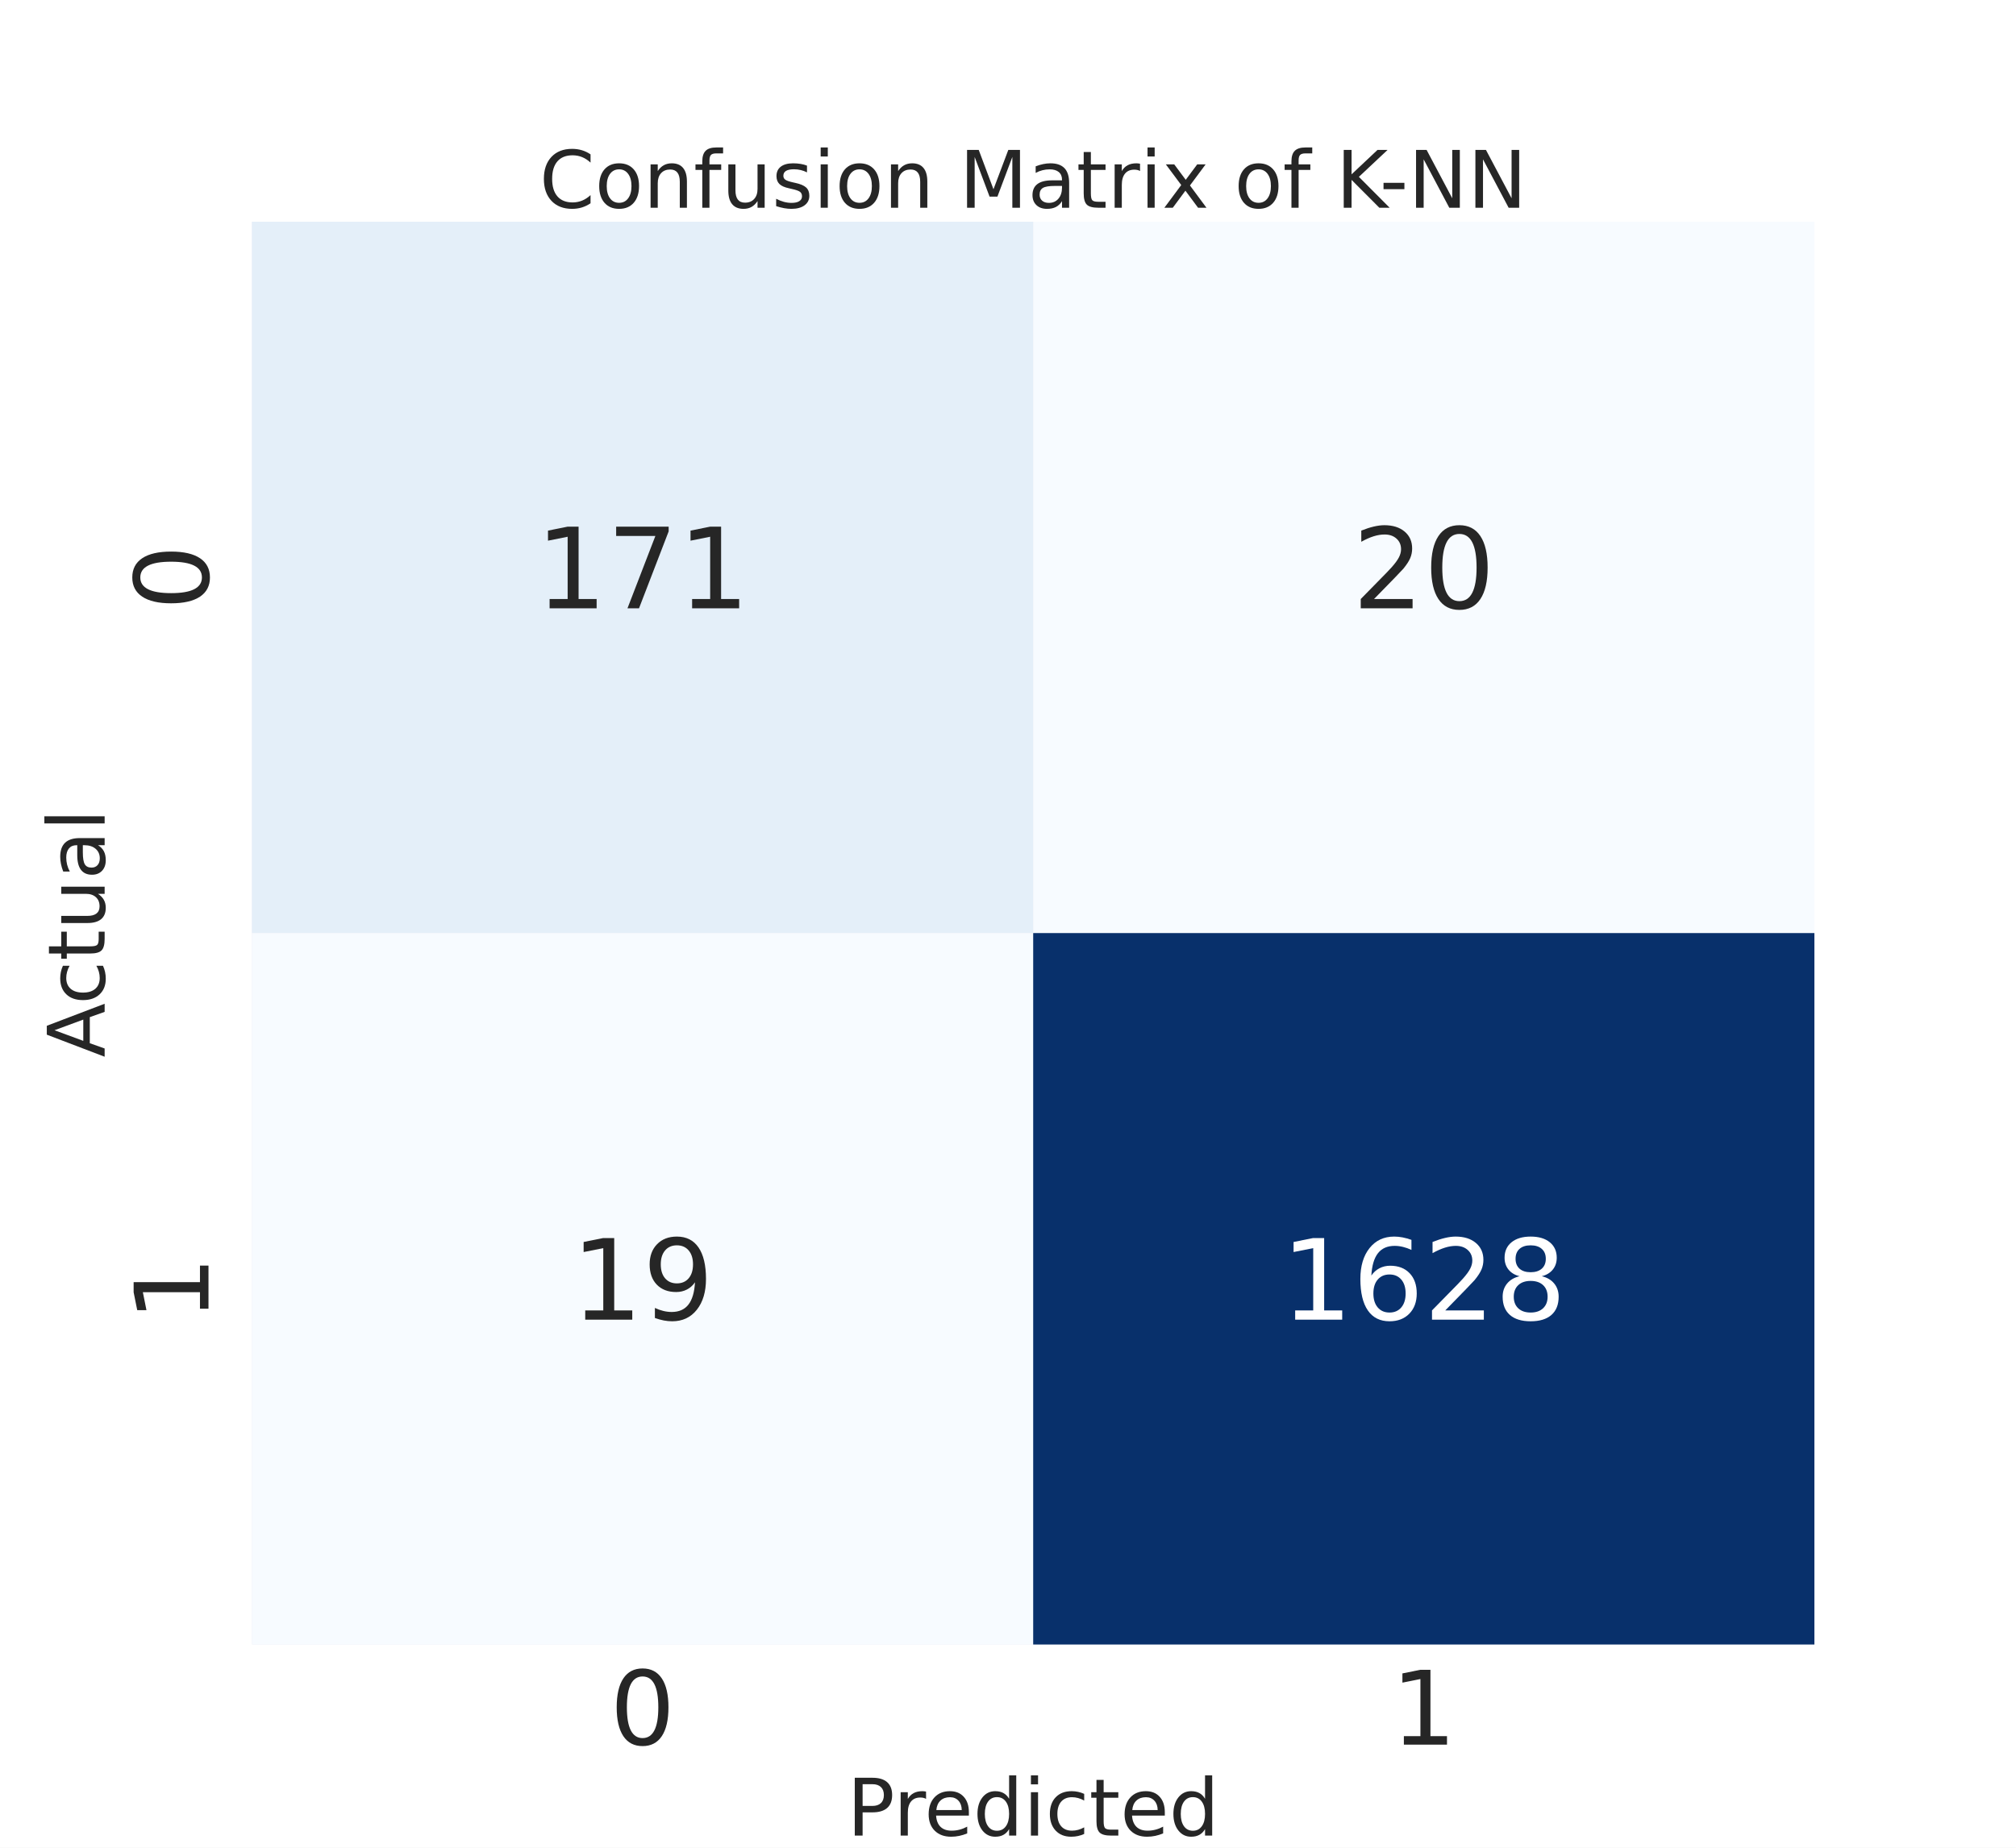
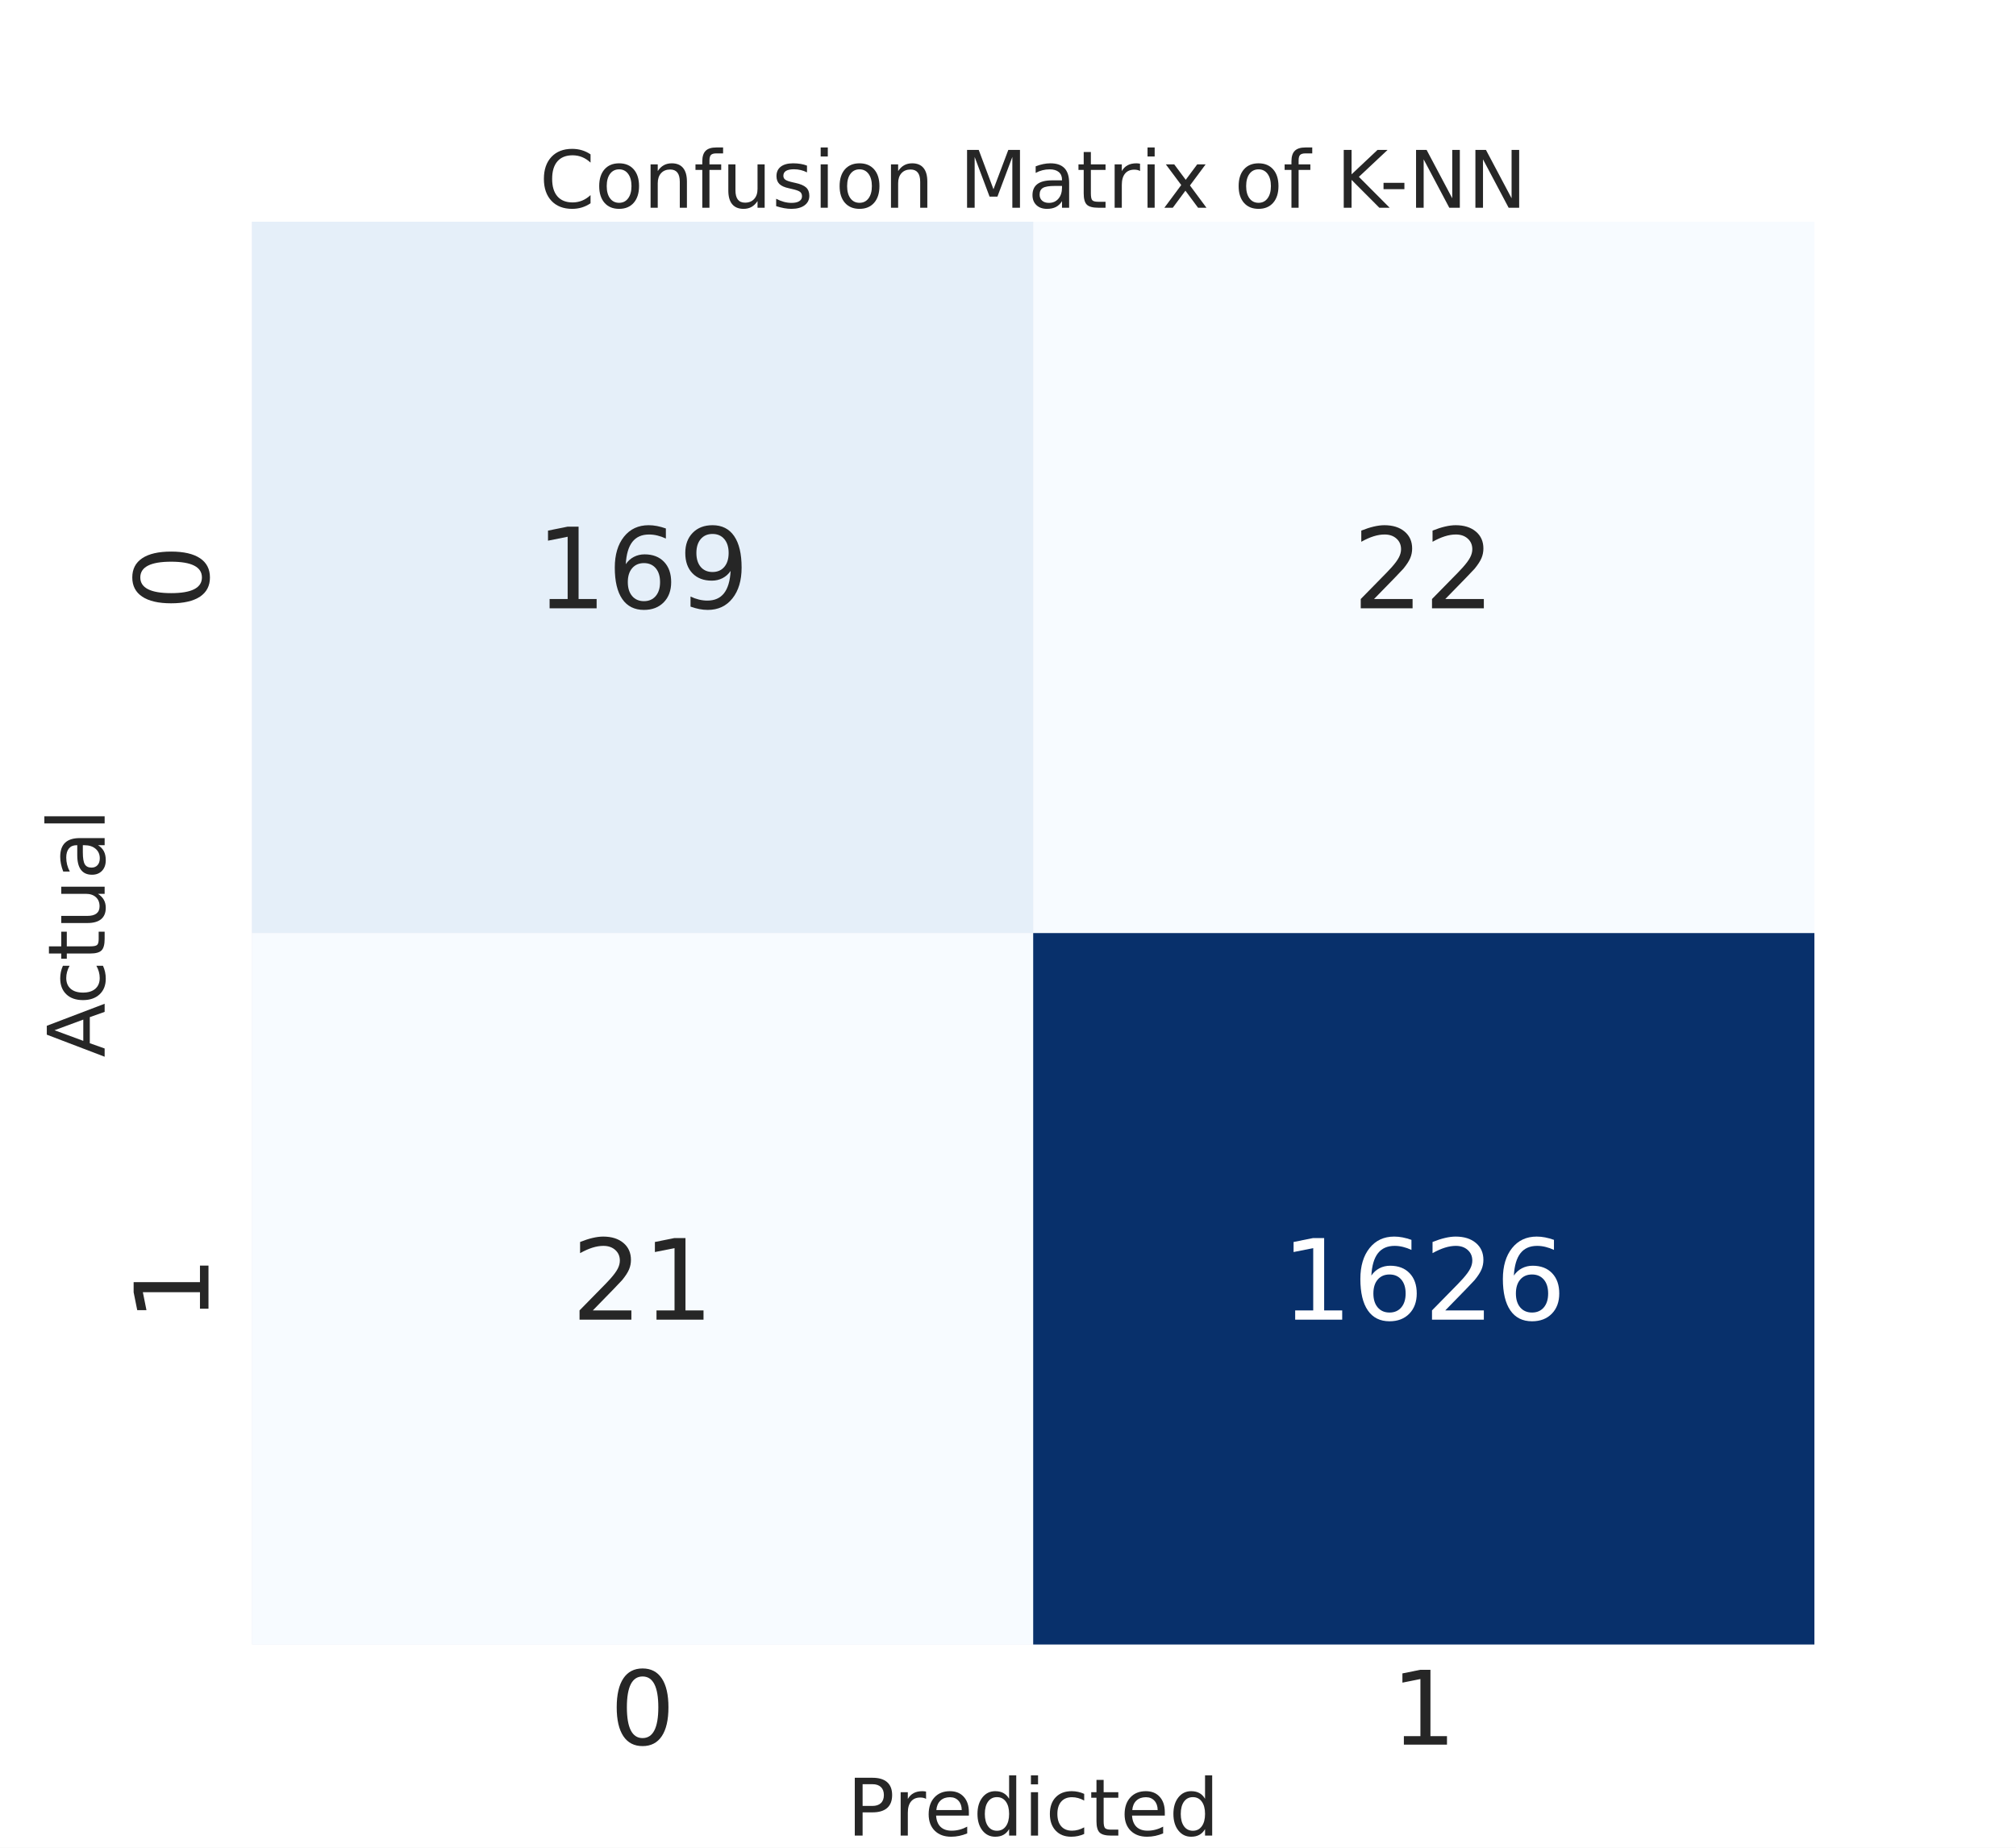
<svg xmlns="http://www.w3.org/2000/svg" xmlns:xlink="http://www.w3.org/1999/xlink" width="864pt" height="792pt" viewBox="0 0 864 792" version="1.1">
  <defs>
    <style type="text/css">*{stroke-linejoin: round; stroke-linecap: butt}</style>
  </defs>
  <g id="figure_1">
    <g id="patch_1">
      <path d="M 0 792  L 864 792  L 864 0  L 0 0  z " style="fill: #ffffff" />
    </g>
    <g id="axes_1">
      <g id="patch_2">
        <path d="M 108 704.88  L 777.6 704.88  L 777.6 95.04  L 108 95.04  z " style="fill: #eaeaf2" />
      </g>
      <g id="matplotlib.axis_1">
        <g id="xtick_1">
          <g id="text_1">
            <g style="fill: #262626" transform="translate(261.4025 747.8131) scale(0.44 -0.44)">
              <defs>
                <path id="DejaVuSans-30" d="M 2034 4250  Q 1547 4250 1301 3770  Q 1056 3291 1056 2328  Q 1056 1369 1301 889  Q 1547 409 2034 409  Q 2525 409 2770 889  Q 3016 1369 3016 2328  Q 3016 3291 2770 3770  Q 2525 4250 2034 4250  z M 2034 4750  Q 2819 4750 3233 4129  Q 3647 3509 3647 2328  Q 3647 1150 3233 529  Q 2819 -91 2034 -91  Q 1250 -91 836 529  Q 422 1150 422 2328  Q 422 3509 836 4129  Q 1250 4750 2034 4750  z " transform="scale(0.015625)" />
              </defs>
              <use xlink:href="#DejaVuSans-30" />
            </g>
          </g>
        </g>
        <g id="xtick_2">
          <g id="text_2">
            <g style="fill: #262626" transform="translate(596.2025 747.8131) scale(0.44 -0.44)">
              <defs>
                <path id="DejaVuSans-31" d="M 794 531  L 1825 531  L 1825 4091  L 703 3866  L 703 4441  L 1819 4666  L 2450 4666  L 2450 531  L 3481 531  L 3481 0  L 794 0  L 794 531  z " transform="scale(0.015625)" />
              </defs>
              <use xlink:href="#DejaVuSans-31" />
            </g>
          </g>
        </g>
        <g id="text_3">
          <g style="fill: #262626" transform="translate(363.0009 786.7984) scale(0.34 -0.34)">
            <defs>
              <path id="DejaVuSans-50" d="M 1259 4147  L 1259 2394  L 2053 2394  Q 2494 2394 2734 2622  Q 2975 2850 2975 3272  Q 2975 3691 2734 3919  Q 2494 4147 2053 4147  L 1259 4147  z M 628 4666  L 2053 4666  Q 2838 4666 3239 4311  Q 3641 3956 3641 3272  Q 3641 2581 3239 2228  Q 2838 1875 2053 1875  L 1259 1875  L 1259 0  L 628 0  L 628 4666  z " transform="scale(0.015625)" />
              <path id="DejaVuSans-72" d="M 2631 2963  Q 2534 3019 2420 3045  Q 2306 3072 2169 3072  Q 1681 3072 1420 2755  Q 1159 2438 1159 1844  L 1159 0  L 581 0  L 581 3500  L 1159 3500  L 1159 2956  Q 1341 3275 1631 3429  Q 1922 3584 2338 3584  Q 2397 3584 2469 3576  Q 2541 3569 2628 3553  L 2631 2963  z " transform="scale(0.015625)" />
              <path id="DejaVuSans-65" d="M 3597 1894  L 3597 1613  L 953 1613  Q 991 1019 1311 708  Q 1631 397 2203 397  Q 2534 397 2845 478  Q 3156 559 3463 722  L 3463 178  Q 3153 47 2828 -22  Q 2503 -91 2169 -91  Q 1331 -91 842 396  Q 353 884 353 1716  Q 353 2575 817 3079  Q 1281 3584 2069 3584  Q 2775 3584 3186 3129  Q 3597 2675 3597 1894  z M 3022 2063  Q 3016 2534 2758 2815  Q 2500 3097 2075 3097  Q 1594 3097 1305 2825  Q 1016 2553 972 2059  L 3022 2063  z " transform="scale(0.015625)" />
              <path id="DejaVuSans-64" d="M 2906 2969  L 2906 4863  L 3481 4863  L 3481 0  L 2906 0  L 2906 525  Q 2725 213 2448 61  Q 2172 -91 1784 -91  Q 1150 -91 751 415  Q 353 922 353 1747  Q 353 2572 751 3078  Q 1150 3584 1784 3584  Q 2172 3584 2448 3432  Q 2725 3281 2906 2969  z M 947 1747  Q 947 1113 1208 752  Q 1469 391 1925 391  Q 2381 391 2643 752  Q 2906 1113 2906 1747  Q 2906 2381 2643 2742  Q 2381 3103 1925 3103  Q 1469 3103 1208 2742  Q 947 2381 947 1747  z " transform="scale(0.015625)" />
              <path id="DejaVuSans-69" d="M 603 3500  L 1178 3500  L 1178 0  L 603 0  L 603 3500  z M 603 4863  L 1178 4863  L 1178 4134  L 603 4134  L 603 4863  z " transform="scale(0.015625)" />
              <path id="DejaVuSans-63" d="M 3122 3366  L 3122 2828  Q 2878 2963 2633 3030  Q 2388 3097 2138 3097  Q 1578 3097 1268 2742  Q 959 2388 959 1747  Q 959 1106 1268 751  Q 1578 397 2138 397  Q 2388 397 2633 464  Q 2878 531 3122 666  L 3122 134  Q 2881 22 2623 -34  Q 2366 -91 2075 -91  Q 1284 -91 818 406  Q 353 903 353 1747  Q 353 2603 823 3093  Q 1294 3584 2113 3584  Q 2378 3584 2631 3529  Q 2884 3475 3122 3366  z " transform="scale(0.015625)" />
              <path id="DejaVuSans-74" d="M 1172 4494  L 1172 3500  L 2356 3500  L 2356 3053  L 1172 3053  L 1172 1153  Q 1172 725 1289 603  Q 1406 481 1766 481  L 2356 481  L 2356 0  L 1766 0  Q 1100 0 847 248  Q 594 497 594 1153  L 594 3053  L 172 3053  L 172 3500  L 594 3500  L 594 4494  L 1172 4494  z " transform="scale(0.015625)" />
            </defs>
            <use xlink:href="#DejaVuSans-50" />
            <use xlink:href="#DejaVuSans-72" x="58.553" />
            <use xlink:href="#DejaVuSans-65" x="97.416" />
            <use xlink:href="#DejaVuSans-64" x="158.939" />
            <use xlink:href="#DejaVuSans-69" x="222.416" />
            <use xlink:href="#DejaVuSans-63" x="250.199" />
            <use xlink:href="#DejaVuSans-74" x="305.18" />
            <use xlink:href="#DejaVuSans-65" x="344.389" />
            <use xlink:href="#DejaVuSans-64" x="405.912" />
          </g>
        </g>
      </g>
      <g id="matplotlib.axis_2">
        <g id="ytick_1">
          <g id="text_4">
            <g style="fill: #262626" transform="translate(89.34937 261.4975) rotate(-90) scale(0.44 -0.44)">
              <use xlink:href="#DejaVuSans-30" />
            </g>
          </g>
        </g>
        <g id="ytick_2">
          <g id="text_5">
            <g style="fill: #262626" transform="translate(89.34937 566.4175) rotate(-90) scale(0.44 -0.44)">
              <use xlink:href="#DejaVuSans-31" />
            </g>
          </g>
        </g>
        <g id="text_6">
          <g style="fill: #262626" transform="translate(44.84531 453.2178) rotate(-90) scale(0.34 -0.34)">
            <defs>
              <path id="DejaVuSans-41" d="M 2188 4044  L 1331 1722  L 3047 1722  L 2188 4044  z M 1831 4666  L 2547 4666  L 4325 0  L 3669 0  L 3244 1197  L 1141 1197  L 716 0  L 50 0  L 1831 4666  z " transform="scale(0.015625)" />
              <path id="DejaVuSans-75" d="M 544 1381  L 544 3500  L 1119 3500  L 1119 1403  Q 1119 906 1312 657  Q 1506 409 1894 409  Q 2359 409 2629 706  Q 2900 1003 2900 1516  L 2900 3500  L 3475 3500  L 3475 0  L 2900 0  L 2900 538  Q 2691 219 2414 64  Q 2138 -91 1772 -91  Q 1169 -91 856 284  Q 544 659 544 1381  z M 1991 3584  L 1991 3584  z " transform="scale(0.015625)" />
              <path id="DejaVuSans-61" d="M 2194 1759  Q 1497 1759 1228 1600  Q 959 1441 959 1056  Q 959 750 1161 570  Q 1363 391 1709 391  Q 2188 391 2477 730  Q 2766 1069 2766 1631  L 2766 1759  L 2194 1759  z M 3341 1997  L 3341 0  L 2766 0  L 2766 531  Q 2569 213 2275 61  Q 1981 -91 1556 -91  Q 1019 -91 701 211  Q 384 513 384 1019  Q 384 1609 779 1909  Q 1175 2209 1959 2209  L 2766 2209  L 2766 2266  Q 2766 2663 2505 2880  Q 2244 3097 1772 3097  Q 1472 3097 1187 3025  Q 903 2953 641 2809  L 641 3341  Q 956 3463 1253 3523  Q 1550 3584 1831 3584  Q 2591 3584 2966 3190  Q 3341 2797 3341 1997  z " transform="scale(0.015625)" />
              <path id="DejaVuSans-6c" d="M 603 4863  L 1178 4863  L 1178 0  L 603 0  L 603 4863  z " transform="scale(0.015625)" />
            </defs>
            <use xlink:href="#DejaVuSans-41" />
            <use xlink:href="#DejaVuSans-63" x="66.658" />
            <use xlink:href="#DejaVuSans-74" x="121.639" />
            <use xlink:href="#DejaVuSans-75" x="160.848" />
            <use xlink:href="#DejaVuSans-61" x="224.227" />
            <use xlink:href="#DejaVuSans-6c" x="285.506" />
          </g>
        </g>
      </g>
      <g id="QuadMesh_1">
-         <path d="M 108 95.04  L 442.8 95.04  L 442.8 399.96  L 108 399.96  L 108 95.04  " clip-path="url(#pdd9e917fd1)" style="fill: #e4eff9" />
-         <path d="M 442.8 95.04  L 777.6 95.04  L 777.6 399.96  L 442.8 399.96  L 442.8 95.04  " clip-path="url(#pdd9e917fd1)" style="fill: #f7fbff" />
-         <path d="M 108 399.96  L 442.8 399.96  L 442.8 704.88  L 108 704.88  L 108 399.96  " clip-path="url(#pdd9e917fd1)" style="fill: #f7fbff" />
-         <path d="M 442.8 399.96  L 777.6 399.96  L 777.6 704.88  L 442.8 704.88  L 442.8 399.96  " clip-path="url(#pdd9e917fd1)" style="fill: #08306b" />
+         <path d="M 108 95.04  L 442.8 95.04  L 442.8 399.96  L 108 399.96  L 108 95.04  " clip-path="url(#pdc21eb8c34)" style="fill: #e5eff9" />
+         <path d="M 442.8 95.04  L 777.6 95.04  L 777.6 399.96  L 442.8 399.96  L 442.8 95.04  " clip-path="url(#pdc21eb8c34)" style="fill: #f7fbff" />
+         <path d="M 108 399.96  L 442.8 399.96  L 442.8 704.88  L 108 704.88  L 108 399.96  " clip-path="url(#pdc21eb8c34)" style="fill: #f7fbff" />
+         <path d="M 442.8 399.96  L 777.6 399.96  L 777.6 704.88  L 442.8 704.88  L 442.8 399.96  " clip-path="url(#pdc21eb8c34)" style="fill: #08306b" />
      </g>
      <g id="text_7">
        <g style="fill: #262626" transform="translate(229.59 260.745) scale(0.48 -0.48)">
          <defs>
-             <path id="DejaVuSans-37" d="M 525 4666  L 3525 4666  L 3525 4397  L 1831 0  L 1172 0  L 2766 4134  L 525 4134  L 525 4666  z " transform="scale(0.015625)" />
+             <path id="DejaVuSans-36" d="M 2113 2584  Q 1688 2584 1439 2293  Q 1191 2003 1191 1497  Q 1191 994 1439 701  Q 1688 409 2113 409  Q 2538 409 2786 701  Q 3034 994 3034 1497  Q 3034 2003 2786 2293  Q 2538 2584 2113 2584  z M 3366 4563  L 3366 3988  Q 3128 4100 2886 4159  Q 2644 4219 2406 4219  Q 1781 4219 1451 3797  Q 1122 3375 1075 2522  Q 1259 2794 1537 2939  Q 1816 3084 2150 3084  Q 2853 3084 3261 2657  Q 3669 2231 3669 1497  Q 3669 778 3244 343  Q 2819 -91 2113 -91  Q 1303 -91 875 529  Q 447 1150 447 2328  Q 447 3434 972 4092  Q 1497 4750 2381 4750  Q 2619 4750 2861 4703  Q 3103 4656 3366 4563  z " transform="scale(0.015625)" />
+             <path id="DejaVuSans-39" d="M 703 97  L 703 672  Q 941 559 1184 500  Q 1428 441 1663 441  Q 2288 441 2617 861  Q 2947 1281 2994 2138  Q 2813 1869 2534 1725  Q 2256 1581 1919 1581  Q 1219 1581 811 2004  Q 403 2428 403 3163  Q 403 3881 828 4315  Q 1253 4750 1959 4750  Q 2769 4750 3195 4129  Q 3622 3509 3622 2328  Q 3622 1225 3098 567  Q 2575 -91 1691 -91  Q 1453 -91 1209 -44  Q 966 3 703 97  z M 1959 2075  Q 2384 2075 2632 2365  Q 2881 2656 2881 3163  Q 2881 3666 2632 3958  Q 2384 4250 1959 4250  Q 1534 4250 1286 3958  Q 1038 3666 1038 3163  Q 1038 2656 1286 2365  Q 1534 2075 1959 2075  z " transform="scale(0.015625)" />
          </defs>
          <use xlink:href="#DejaVuSans-31" />
-           <use xlink:href="#DejaVuSans-37" x="63.623" />
-           <use xlink:href="#DejaVuSans-31" x="127.246" />
+           <use xlink:href="#DejaVuSans-36" x="63.623" />
+           <use xlink:href="#DejaVuSans-39" x="127.246" />
        </g>
      </g>
      <g id="text_8">
        <g style="fill: #262626" transform="translate(579.66 260.745) scale(0.48 -0.48)">
          <defs>
            <path id="DejaVuSans-32" d="M 1228 531  L 3431 531  L 3431 0  L 469 0  L 469 531  Q 828 903 1448 1529  Q 2069 2156 2228 2338  Q 2531 2678 2651 2914  Q 2772 3150 2772 3378  Q 2772 3750 2511 3984  Q 2250 4219 1831 4219  Q 1534 4219 1204 4116  Q 875 4013 500 3803  L 500 4441  Q 881 4594 1212 4672  Q 1544 4750 1819 4750  Q 2544 4750 2975 4387  Q 3406 4025 3406 3419  Q 3406 3131 3298 2873  Q 3191 2616 2906 2266  Q 2828 2175 2409 1742  Q 1991 1309 1228 531  z " transform="scale(0.015625)" />
          </defs>
          <use xlink:href="#DejaVuSans-32" />
-           <use xlink:href="#DejaVuSans-30" x="63.623" />
+           <use xlink:href="#DejaVuSans-32" x="63.623" />
        </g>
      </g>
      <g id="text_9">
        <g style="fill: #262626" transform="translate(244.86 565.665) scale(0.48 -0.48)">
-           <defs>
-             <path id="DejaVuSans-39" d="M 703 97  L 703 672  Q 941 559 1184 500  Q 1428 441 1663 441  Q 2288 441 2617 861  Q 2947 1281 2994 2138  Q 2813 1869 2534 1725  Q 2256 1581 1919 1581  Q 1219 1581 811 2004  Q 403 2428 403 3163  Q 403 3881 828 4315  Q 1253 4750 1959 4750  Q 2769 4750 3195 4129  Q 3622 3509 3622 2328  Q 3622 1225 3098 567  Q 2575 -91 1691 -91  Q 1453 -91 1209 -44  Q 966 3 703 97  z M 1959 2075  Q 2384 2075 2632 2365  Q 2881 2656 2881 3163  Q 2881 3666 2632 3958  Q 2384 4250 1959 4250  Q 1534 4250 1286 3958  Q 1038 3666 1038 3163  Q 1038 2656 1286 2365  Q 1534 2075 1959 2075  z " transform="scale(0.015625)" />
-           </defs>
-           <use xlink:href="#DejaVuSans-31" />
-           <use xlink:href="#DejaVuSans-39" x="63.623" />
+           <use xlink:href="#DejaVuSans-32" />
+           <use xlink:href="#DejaVuSans-31" x="63.623" />
        </g>
      </g>
      <g id="text_10">
        <g style="fill: #ffffff" transform="translate(549.12 565.665) scale(0.48 -0.48)">
-           <defs>
-             <path id="DejaVuSans-36" d="M 2113 2584  Q 1688 2584 1439 2293  Q 1191 2003 1191 1497  Q 1191 994 1439 701  Q 1688 409 2113 409  Q 2538 409 2786 701  Q 3034 994 3034 1497  Q 3034 2003 2786 2293  Q 2538 2584 2113 2584  z M 3366 4563  L 3366 3988  Q 3128 4100 2886 4159  Q 2644 4219 2406 4219  Q 1781 4219 1451 3797  Q 1122 3375 1075 2522  Q 1259 2794 1537 2939  Q 1816 3084 2150 3084  Q 2853 3084 3261 2657  Q 3669 2231 3669 1497  Q 3669 778 3244 343  Q 2819 -91 2113 -91  Q 1303 -91 875 529  Q 447 1150 447 2328  Q 447 3434 972 4092  Q 1497 4750 2381 4750  Q 2619 4750 2861 4703  Q 3103 4656 3366 4563  z " transform="scale(0.015625)" />
-             <path id="DejaVuSans-38" d="M 2034 2216  Q 1584 2216 1326 1975  Q 1069 1734 1069 1313  Q 1069 891 1326 650  Q 1584 409 2034 409  Q 2484 409 2743 651  Q 3003 894 3003 1313  Q 3003 1734 2745 1975  Q 2488 2216 2034 2216  z M 1403 2484  Q 997 2584 770 2862  Q 544 3141 544 3541  Q 544 4100 942 4425  Q 1341 4750 2034 4750  Q 2731 4750 3128 4425  Q 3525 4100 3525 3541  Q 3525 3141 3298 2862  Q 3072 2584 2669 2484  Q 3125 2378 3379 2068  Q 3634 1759 3634 1313  Q 3634 634 3220 271  Q 2806 -91 2034 -91  Q 1263 -91 848 271  Q 434 634 434 1313  Q 434 1759 690 2068  Q 947 2378 1403 2484  z M 1172 3481  Q 1172 3119 1398 2916  Q 1625 2713 2034 2713  Q 2441 2713 2670 2916  Q 2900 3119 2900 3481  Q 2900 3844 2670 4047  Q 2441 4250 2034 4250  Q 1625 4250 1398 4047  Q 1172 3844 1172 3481  z " transform="scale(0.015625)" />
-           </defs>
          <use xlink:href="#DejaVuSans-31" />
          <use xlink:href="#DejaVuSans-36" x="63.623" />
          <use xlink:href="#DejaVuSans-32" x="127.246" />
-           <use xlink:href="#DejaVuSans-38" x="190.869" />
+           <use xlink:href="#DejaVuSans-36" x="190.869" />
        </g>
      </g>
      <g id="text_11">
        <g style="fill: #262626" transform="translate(231.1898 89.04) scale(0.34 -0.34)">
          <defs>
            <path id="DejaVuSans-43" d="M 4122 4306  L 4122 3641  Q 3803 3938 3442 4084  Q 3081 4231 2675 4231  Q 1875 4231 1450 3742  Q 1025 3253 1025 2328  Q 1025 1406 1450 917  Q 1875 428 2675 428  Q 3081 428 3442 575  Q 3803 722 4122 1019  L 4122 359  Q 3791 134 3420 21  Q 3050 -91 2638 -91  Q 1578 -91 968 557  Q 359 1206 359 2328  Q 359 3453 968 4101  Q 1578 4750 2638 4750  Q 3056 4750 3426 4639  Q 3797 4528 4122 4306  z " transform="scale(0.015625)" />
            <path id="DejaVuSans-6f" d="M 1959 3097  Q 1497 3097 1228 2736  Q 959 2375 959 1747  Q 959 1119 1226 758  Q 1494 397 1959 397  Q 2419 397 2687 759  Q 2956 1122 2956 1747  Q 2956 2369 2687 2733  Q 2419 3097 1959 3097  z M 1959 3584  Q 2709 3584 3137 3096  Q 3566 2609 3566 1747  Q 3566 888 3137 398  Q 2709 -91 1959 -91  Q 1206 -91 779 398  Q 353 888 353 1747  Q 353 2609 779 3096  Q 1206 3584 1959 3584  z " transform="scale(0.015625)" />
            <path id="DejaVuSans-6e" d="M 3513 2113  L 3513 0  L 2938 0  L 2938 2094  Q 2938 2591 2744 2837  Q 2550 3084 2163 3084  Q 1697 3084 1428 2787  Q 1159 2491 1159 1978  L 1159 0  L 581 0  L 581 3500  L 1159 3500  L 1159 2956  Q 1366 3272 1645 3428  Q 1925 3584 2291 3584  Q 2894 3584 3203 3211  Q 3513 2838 3513 2113  z " transform="scale(0.015625)" />
            <path id="DejaVuSans-66" d="M 2375 4863  L 2375 4384  L 1825 4384  Q 1516 4384 1395 4259  Q 1275 4134 1275 3809  L 1275 3500  L 2222 3500  L 2222 3053  L 1275 3053  L 1275 0  L 697 0  L 697 3053  L 147 3053  L 147 3500  L 697 3500  L 697 3744  Q 697 4328 969 4595  Q 1241 4863 1831 4863  L 2375 4863  z " transform="scale(0.015625)" />
            <path id="DejaVuSans-73" d="M 2834 3397  L 2834 2853  Q 2591 2978 2328 3040  Q 2066 3103 1784 3103  Q 1356 3103 1142 2972  Q 928 2841 928 2578  Q 928 2378 1081 2264  Q 1234 2150 1697 2047  L 1894 2003  Q 2506 1872 2764 1633  Q 3022 1394 3022 966  Q 3022 478 2636 193  Q 2250 -91 1575 -91  Q 1294 -91 989 -36  Q 684 19 347 128  L 347 722  Q 666 556 975 473  Q 1284 391 1588 391  Q 1994 391 2212 530  Q 2431 669 2431 922  Q 2431 1156 2273 1281  Q 2116 1406 1581 1522  L 1381 1569  Q 847 1681 609 1914  Q 372 2147 372 2553  Q 372 3047 722 3315  Q 1072 3584 1716 3584  Q 2034 3584 2315 3537  Q 2597 3491 2834 3397  z " transform="scale(0.015625)" />
            <path id="DejaVuSans-20" transform="scale(0.015625)" />
            <path id="DejaVuSans-4d" d="M 628 4666  L 1569 4666  L 2759 1491  L 3956 4666  L 4897 4666  L 4897 0  L 4281 0  L 4281 4097  L 3078 897  L 2444 897  L 1241 4097  L 1241 0  L 628 0  L 628 4666  z " transform="scale(0.015625)" />
            <path id="DejaVuSans-78" d="M 3513 3500  L 2247 1797  L 3578 0  L 2900 0  L 1881 1375  L 863 0  L 184 0  L 1544 1831  L 300 3500  L 978 3500  L 1906 2253  L 2834 3500  L 3513 3500  z " transform="scale(0.015625)" />
            <path id="DejaVuSans-4b" d="M 628 4666  L 1259 4666  L 1259 2694  L 3353 4666  L 4166 4666  L 1850 2491  L 4331 0  L 3500 0  L 1259 2247  L 1259 0  L 628 0  L 628 4666  z " transform="scale(0.015625)" />
            <path id="DejaVuSans-2d" d="M 313 2009  L 1997 2009  L 1997 1497  L 313 1497  L 313 2009  z " transform="scale(0.015625)" />
            <path id="DejaVuSans-4e" d="M 628 4666  L 1478 4666  L 3547 763  L 3547 4666  L 4159 4666  L 4159 0  L 3309 0  L 1241 3903  L 1241 0  L 628 0  L 628 4666  z " transform="scale(0.015625)" />
          </defs>
          <use xlink:href="#DejaVuSans-43" />
          <use xlink:href="#DejaVuSans-6f" x="69.824" />
          <use xlink:href="#DejaVuSans-6e" x="131.006" />
          <use xlink:href="#DejaVuSans-66" x="194.385" />
          <use xlink:href="#DejaVuSans-75" x="229.59" />
          <use xlink:href="#DejaVuSans-73" x="292.969" />
          <use xlink:href="#DejaVuSans-69" x="345.068" />
          <use xlink:href="#DejaVuSans-6f" x="372.852" />
          <use xlink:href="#DejaVuSans-6e" x="434.033" />
          <use xlink:href="#DejaVuSans-20" x="497.412" />
          <use xlink:href="#DejaVuSans-4d" x="529.199" />
          <use xlink:href="#DejaVuSans-61" x="615.479" />
          <use xlink:href="#DejaVuSans-74" x="676.758" />
          <use xlink:href="#DejaVuSans-72" x="715.967" />
          <use xlink:href="#DejaVuSans-69" x="757.08" />
          <use xlink:href="#DejaVuSans-78" x="784.863" />
          <use xlink:href="#DejaVuSans-20" x="844.043" />
          <use xlink:href="#DejaVuSans-6f" x="875.83" />
          <use xlink:href="#DejaVuSans-66" x="937.012" />
          <use xlink:href="#DejaVuSans-20" x="972.217" />
          <use xlink:href="#DejaVuSans-4b" x="1004.004" />
          <use xlink:href="#DejaVuSans-2d" x="1059.08" />
          <use xlink:href="#DejaVuSans-4e" x="1095.164" />
          <use xlink:href="#DejaVuSans-4e" x="1169.969" />
        </g>
      </g>
    </g>
  </g>
  <defs>
-     <clipPath id="pdd9e917fd1">
+     <clipPath id="pdc21eb8c34">
      <rect x="108" y="95.04" width="669.6" height="609.84" />
    </clipPath>
  </defs>
</svg>
